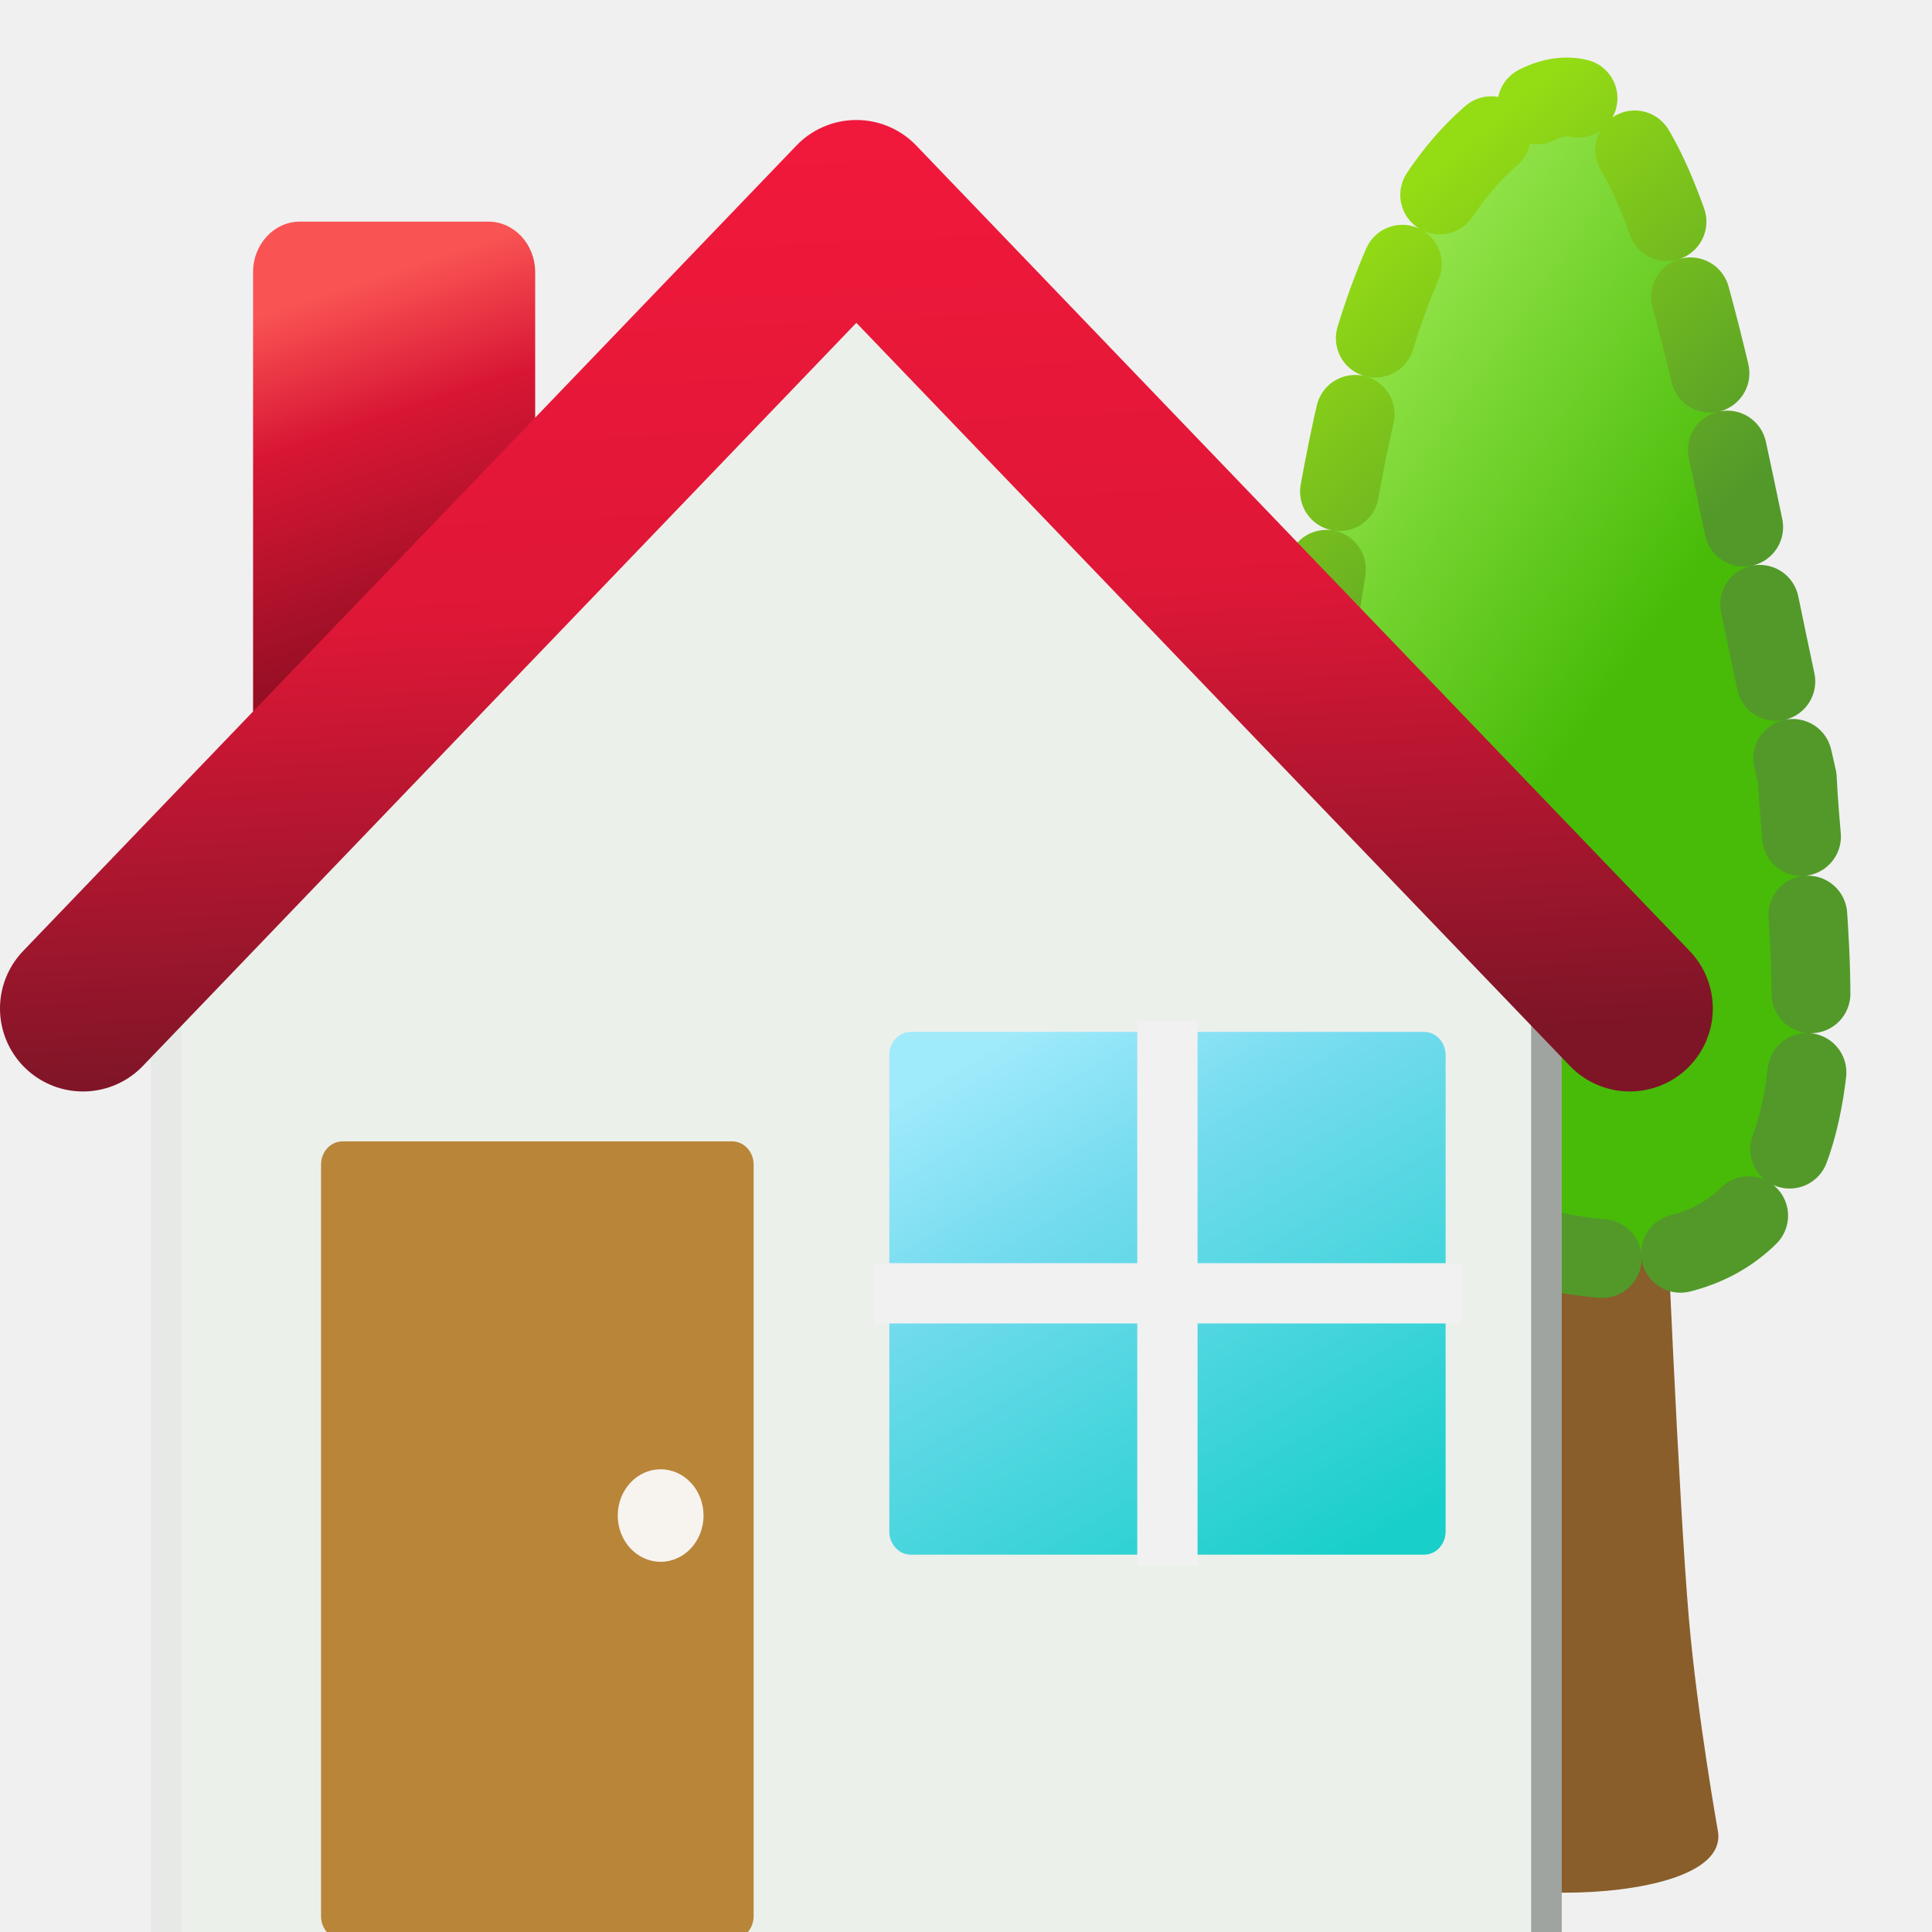
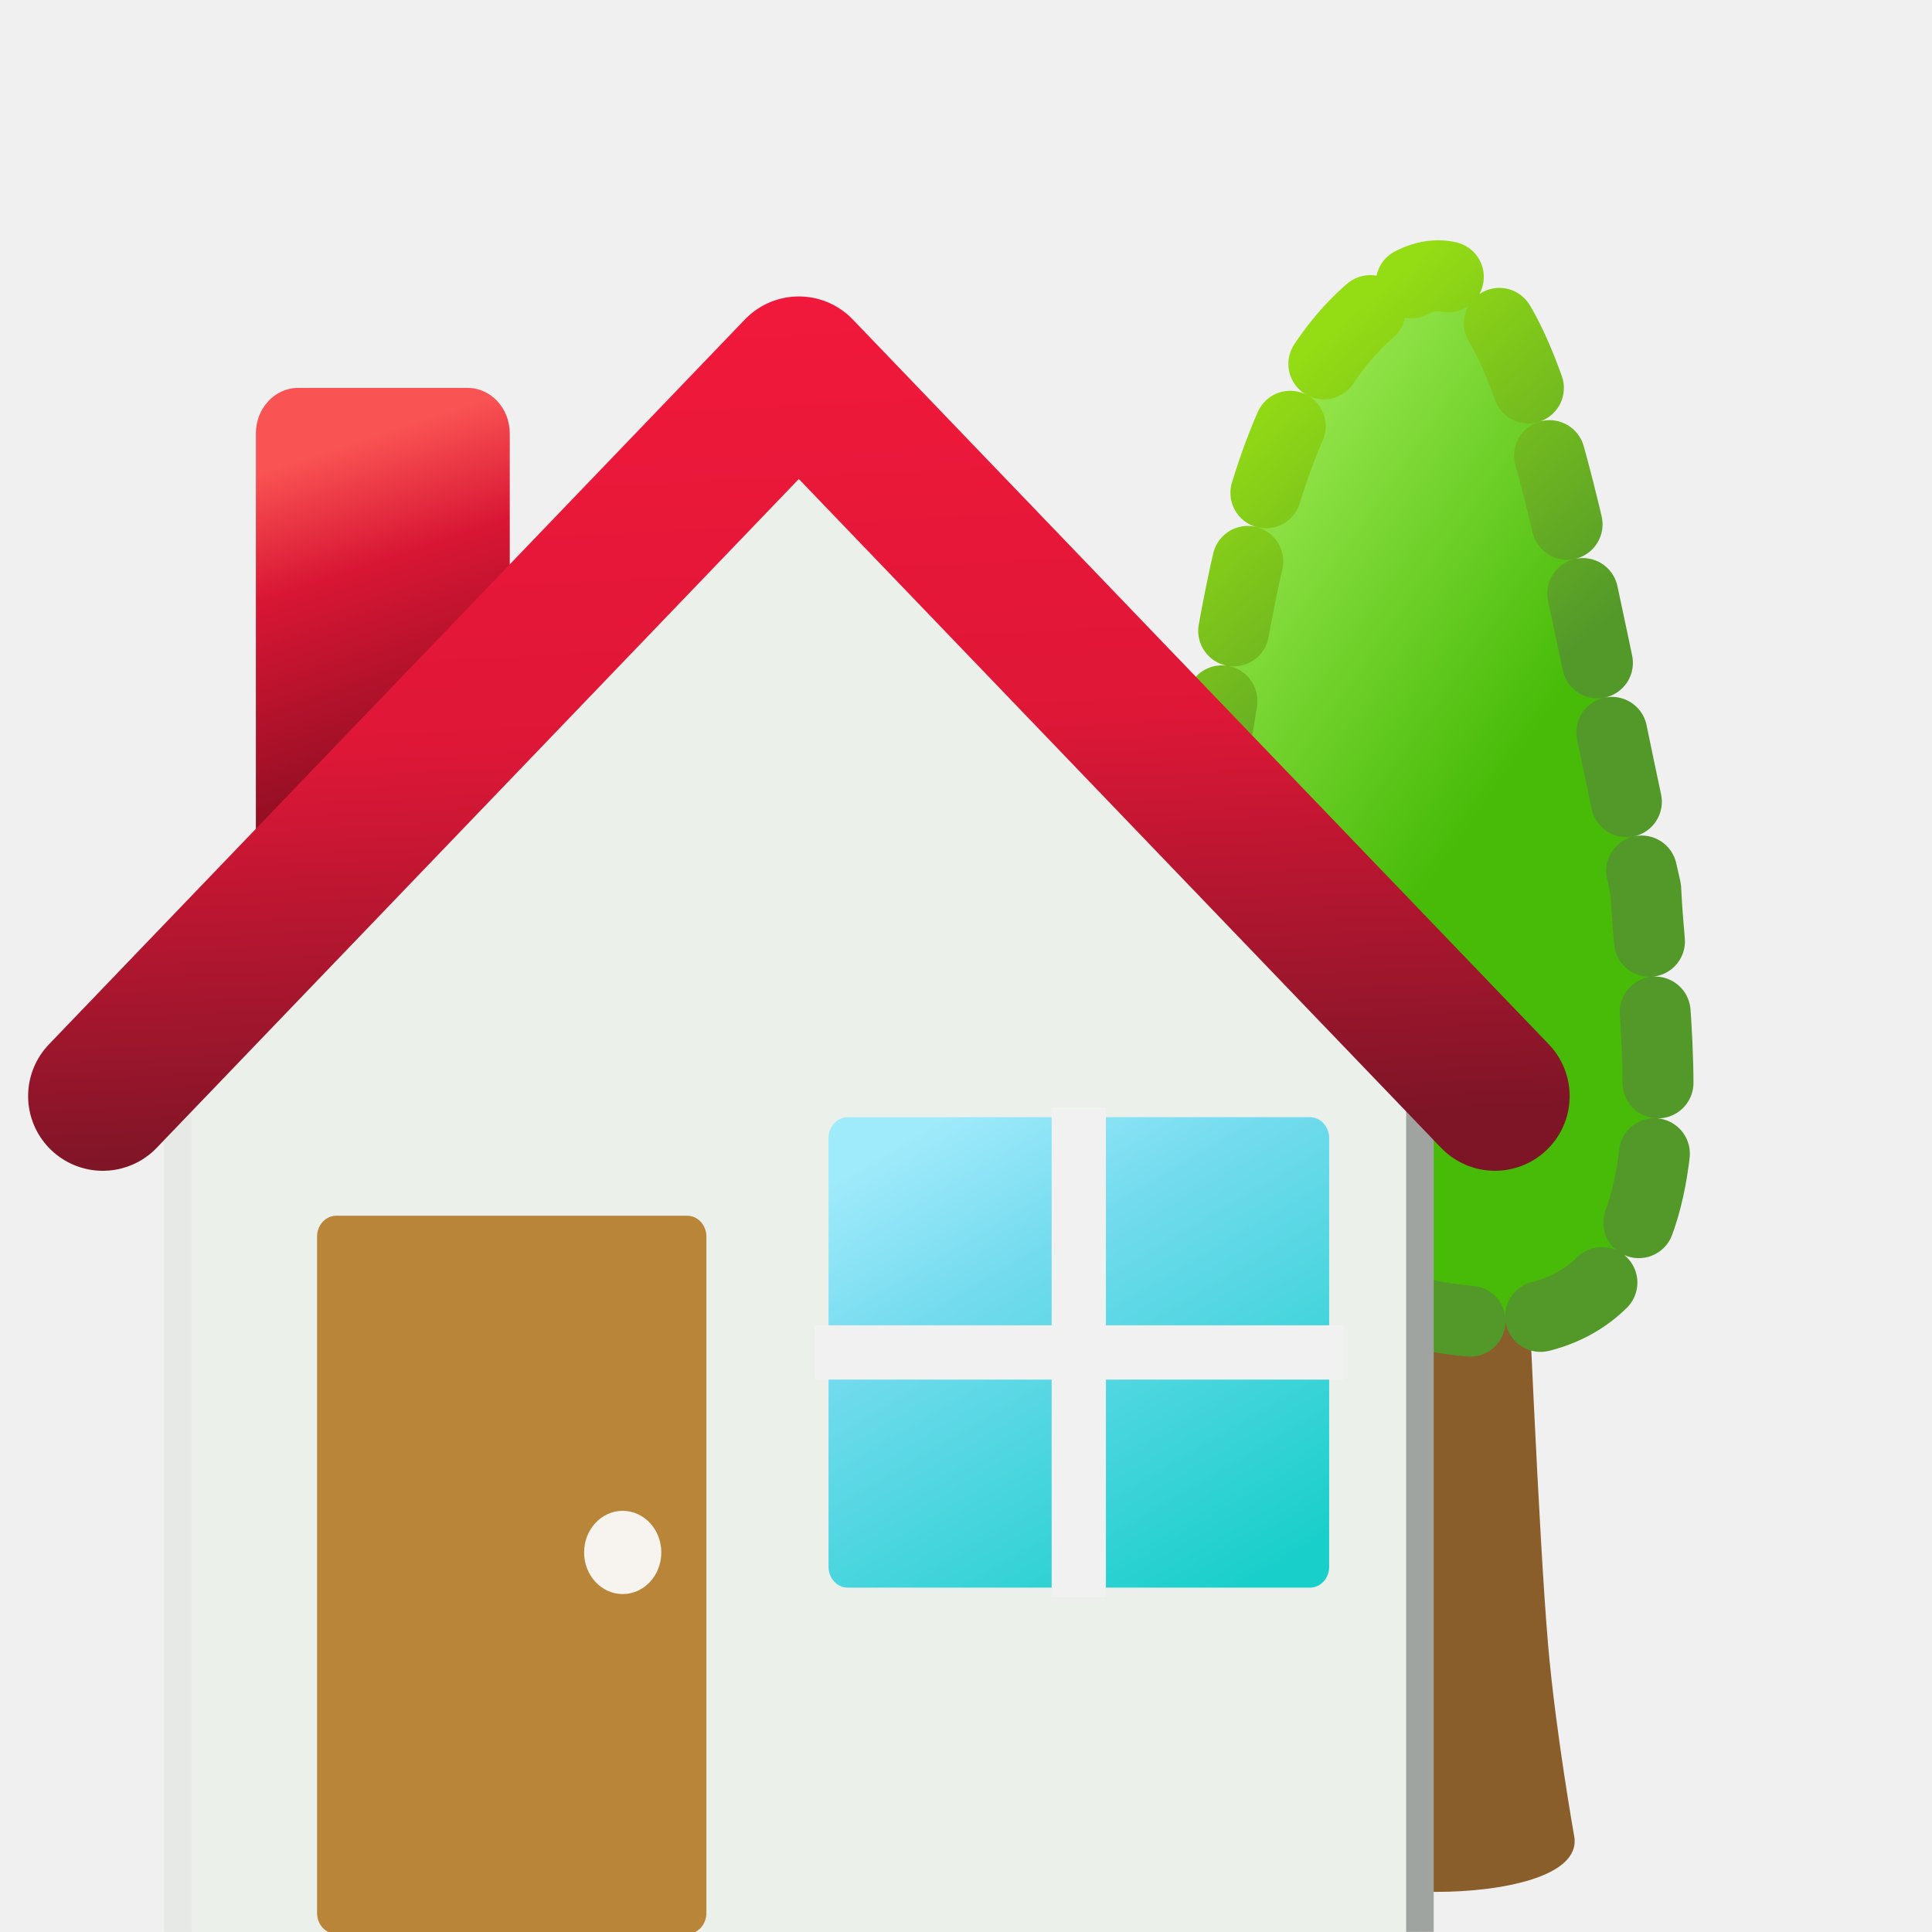
<svg xmlns="http://www.w3.org/2000/svg" xmlns:xlink="http://www.w3.org/1999/xlink" width="120" height="120" viewBox="0 0 31.75 31.75" version="1.1" id="svg2787">
  <defs id="defs2784">
    <linearGradient xlink:href="#linearGradient29522" id="linearGradient31309" gradientUnits="userSpaceOnUse" gradientTransform="matrix(0.7932409,-0.6089079,0.7932409,0.6089079,4.892518,-8.867114)" x1="14.228" y1="-29.19" x2="3.659" y2="-18.62" />
    <linearGradient id="linearGradient29522">
      <stop style="stop-color:#d4a125;stop-opacity:1;" offset="0" id="stop29518" />
      <stop style="stop-color:#edd495;stop-opacity:1;" offset="1" id="stop29520" />
    </linearGradient>
    <linearGradient xlink:href="#linearGradient29522" id="linearGradient31385" gradientUnits="userSpaceOnUse" gradientTransform="matrix(-0.7932409,-0.6089079,-0.7932409,0.6089079,5.107999,-8.867114)" x1="14.228" y1="-29.19" x2="3.659" y2="-18.62" />
    <linearGradient xlink:href="#linearGradient29522" id="linearGradient29605" gradientUnits="userSpaceOnUse" gradientTransform="matrix(0.8001375,-0.6190755,0.8001375,0.6190755,17.50946,-0.3688092)" x1="14.228" y1="-29.19" x2="3.659" y2="-18.62" />
    <linearGradient xlink:href="#linearGradient83550" id="linearGradient83552" x1="24.659" y1="1.848" x2="18.971" y2="8.448" gradientUnits="userSpaceOnUse" gradientTransform="matrix(-1.470054,0.8044746,0.1933927,1.244832,55.11842,-18.11265)" />
    <linearGradient id="linearGradient83550">
      <stop style="stop-color:#b8f768;stop-opacity:1;" offset="0" id="stop83546" />
      <stop style="stop-color:#47bb08;stop-opacity:1;" offset="1" id="stop83548" />
    </linearGradient>
    <linearGradient xlink:href="#linearGradient83558" id="linearGradient83560" x1="20.859" y1="2.248" x2="18.971" y2="8.448" gradientUnits="userSpaceOnUse" gradientTransform="matrix(-1.470054,0.8044746,0.1933927,1.244832,55.11842,-18.11265)" />
    <linearGradient id="linearGradient83558">
      <stop style="stop-color:#94dc14;stop-opacity:1;" offset="0" id="stop83554" />
      <stop style="stop-color:#52992a;stop-opacity:1;" offset="1" id="stop83556" />
    </linearGradient>
    <linearGradient xlink:href="#linearGradient80910" id="linearGradient80912" x1="5.45" y1="4.863" x2="6.85" y2="8.463" gradientUnits="userSpaceOnUse" gradientTransform="matrix(1.817767,0,0,1.53499,-5.09625,-2.536792)" />
    <linearGradient id="linearGradient80910">
      <stop style="stop-color:#f95353;stop-opacity:1;" offset="0" id="stop80906" />
      <stop style="stop-color:#d81634;stop-opacity:1;" offset="0.368" id="stop83544" />
      <stop style="stop-color:#940f24;stop-opacity:1;" offset="1" id="stop80908" />
    </linearGradient>
    <linearGradient xlink:href="#linearGradient97309" id="linearGradient69578" x1="18.775" y1="20.436" x2="15.345" y2="14.355" gradientUnits="userSpaceOnUse" gradientTransform="matrix(1.420664,0,0,1.481544,-5.332821,-4.3094)" />
    <linearGradient id="linearGradient97309">
      <stop style="stop-color:#18cfca;stop-opacity:1;" offset="0" id="stop97303" />
      <stop style="stop-color:#73dbee;stop-opacity:1;" offset="0.701" id="stop97305" />
      <stop style="stop-color:#9feafb;stop-opacity:1;" offset="1" id="stop97307" />
    </linearGradient>
    <linearGradient xlink:href="#linearGradient79520" id="linearGradient79522" x1="13.155" y1="2.285" x2="13.656" y2="13.385" gradientUnits="userSpaceOnUse" gradientTransform="matrix(1.246342,0,0,1.342612,-2.267696,-0.6321071)" />
    <linearGradient id="linearGradient79520">
      <stop style="stop-color:#f0183b;stop-opacity:1;" offset="0" id="stop79516" />
      <stop style="stop-color:#df1737;stop-opacity:1;" offset="0.493" id="stop79524" />
      <stop style="stop-color:#7e1527;stop-opacity:1;" offset="1" id="stop79518" />
    </linearGradient>
  </defs>
  <g id="layer1">
-     <g id="g30367" transform="translate(0.2568928)">
+     <g id="g30367" transform="matrix(0.9,0,0,0.9,0.693347,3.097084)">
      <path id="rect77221" style="fill:#895e2b;fill-rule:evenodd;stroke-width:0.309" d="m 25.461,18.166 c 1.165,0 1.59,0.503 1.65,1.239 0,0 0.216,5.222 0.387,7.196 0.139,1.598 0.479,3.504 0.479,3.504 0.105,0.729 -1.35,0.999 -2.515,0.999 -1.165,0 -2.103,-0.595 -2.103,-1.335 v -10.268 c 0,-0.739 0.938,-1.335 2.103,-1.335 z" />
      <path style="fill:url(#linearGradient83552);fill-opacity:1;stroke:url(#linearGradient83560);stroke-width:1.295;stroke-linecap:round;stroke-linejoin:round;stroke-miterlimit:8;stroke-dasharray:1.295;stroke-dashoffset:1.684;stroke-opacity:1;paint-order:fill markers stroke;stop-color:#000000" d="m 24.999,1.724 c -3.07,1.569 -3.246,7.131 -3.915,10.359 -0.717,3.455 0.618,7.261 2.451,7.96 7.43,2.833 5.882,-4.238 5.745,-7.251 C 27.944,7.017 27.206,0.596 24.999,1.724 Z" id="path72803" />
      <rect style="fill:url(#linearGradient80912);fill-opacity:1;fill-rule:evenodd;stroke-width:0.343" id="rect69677" width="4.636" height="9.019" x="3.902" y="3.642" rx="0.771" ry="0.831" />
      <path id="rect60261-0" style="fill:#ecf0eb;fill-opacity:1;fill-rule:evenodd;stroke:#a0a4a0;stroke-width:0;stroke-linejoin:round;stroke-dasharray:none;stroke-opacity:1" d="M 13.816,3.336 2.476,15.328 V 31.844 H 25.157 V 15.329 Z" />
      <rect style="fill:#b98539;fill-opacity:1;fill-rule:evenodd;stroke:#ffffff;stroke-width:0;stroke-linejoin:round;stroke-dasharray:none;stroke-opacity:1" id="rect61077" width="7.109" height="13.115" x="5.019" y="18.757" rx="0.353" ry="0.381" />
      <rect style="fill:url(#linearGradient69578);fill-opacity:1;fill-rule:evenodd;stroke:#09f9d9;stroke-width:0;stroke-linecap:round;stroke-linejoin:round;stroke-dasharray:none;stroke-opacity:1" id="rect61075" width="9.142" height="8.591" x="14.358" y="16.958" rx="0.353" ry="0.381" />
      <path style="fill:#ffffff;fill-opacity:1;stroke:#f1f1f1;stroke-width:0.991;stroke-linecap:square;stroke-linejoin:round;stroke-miterlimit:8;stroke-dasharray:none;stroke-opacity:1;paint-order:fill markers stroke;stop-color:#000000" d="m 18.928,17.276 v 7.955" id="path69568" />
      <path style="fill:#ffffff;fill-opacity:1;stroke:#f1f1f1;stroke-width:0.991;stroke-linecap:square;stroke-linejoin:round;stroke-miterlimit:8;stroke-dasharray:none;stroke-opacity:1;paint-order:fill markers stroke;stop-color:#000000" d="m 14.602,21.254 h 8.667" id="path69570" />
      <ellipse style="fill:#f7f4f0;fill-opacity:1;fill-rule:evenodd;stroke-width:0.343" id="path83662" cx="10.6" cy="24.906" rx="0.705" ry="0.76" />
      <path style="fill:#b98539;fill-opacity:1;stroke:#a0a4a0;stroke-width:0.503;stroke-linecap:square;stroke-linejoin:round;stroke-miterlimit:8;stroke-dasharray:none;stroke-dashoffset:4.913;stroke-opacity:1;paint-order:fill markers stroke;stop-color:#000000" d="M 25.157,31.583 V 15.219" id="path105261" />
      <path style="fill:#b98539;fill-opacity:1;stroke:#e7e9e7;stroke-width:0.503;stroke-linecap:square;stroke-linejoin:round;stroke-miterlimit:8;stroke-dasharray:none;stroke-dashoffset:4.913;stroke-opacity:1;paint-order:fill markers stroke;stop-color:#000000" d="M 2.476,31.583 V 15.218" id="path105259" />
      <path style="fill:none;fill-opacity:1;stroke:url(#linearGradient79522);stroke-width:2.728;stroke-linecap:round;stroke-linejoin:round;stroke-miterlimit:8;stroke-dasharray:none;stroke-opacity:1;paint-order:fill markers stroke;stop-color:#000000" d="M 1.107,16.573 13.816,3.336 26.527,16.573" id="path60259" />
    </g>
    <g id="g117847" transform="translate(-85.68201,-18.95819)">
      <path id="rect29651" style="fill:#b89644;fill-opacity:1;fill-rule:evenodd;stroke-width:0.253" d="m -35.605,27.319 c -0.493,-1e-6 -0.985,0.145 -1.362,0.435 l -11.147,8.557 h 0.002 V 52.708 h 25.015 V 36.311 h 0.002 L -34.243,27.754 c -0.377,-0.29 -0.87,-0.435 -1.363,-0.435 z" />
      <rect style="mix-blend-mode:multiply;fill:#ddd3d3;fill-opacity:1;fill-rule:evenodd;stroke-width:0.259" id="rect31549-1" width="22.808" height="19.408" x="-46.973" y="31.063" />
      <rect style="fill:#ffffff;fill-rule:evenodd;stroke-width:0.265" id="rect31549" width="22.101" height="20.893" x="-46.656" y="31.253" />
      <text xml:space="preserve" style="font-style:normal;font-weight:normal;font-size:15.525px;line-height:1.25;font-family:sans-serif;fill:#000000;fill-opacity:1;stroke:none;stroke-width:0.243" x="-31.271" y="52.283" id="text33454" transform="matrix(0.9981024,0.2998089,-0.2238531,0.9346605,0,0)">
        <tspan id="tspan33452" style="font-style:normal;font-variant:normal;font-weight:bold;font-stretch:normal;font-size:15.525px;font-family:Amiri;-inkscape-font-specification:'Amiri Bold';fill:#ff2e2e;fill-opacity:1;stroke-width:0.243" x="-31.271" y="52.283">@</tspan>
      </text>
      <path id="path31562" style="mix-blend-mode:normal;fill:#c5a761;fill-opacity:1;stroke:#000000;stroke-width:0;stroke-linecap:butt;stroke-linejoin:miter;stroke-dasharray:none;stroke-opacity:1" d="m -24.548,36.496 -11.088,7.975 -11.019,-7.925 v 2.948 l 9.954,8.797 h 1.995 l -0.003,-0.05 h 0.208 l 9.953,-8.798 z" />
      <g id="g31560" transform="matrix(1,0,0,0.991651,-40.60526,66.98862)">
        <g id="g31553">
          <path id="rect29033-76-4" style="fill:url(#linearGradient31309);fill-opacity:1;fill-rule:evenodd;stroke-width:0.295" d="m -7.509,-30.936 v 16.535 c 0.453,10e-7 0.906,-0.133 1.253,-0.399 l 10.25,-7.868 -10.25,-7.868 c -0.347,-0.266 -0.8,-0.399 -1.253,-0.399 z" />
          <path id="rect29033-76-4-0" style="fill:url(#linearGradient31385);fill-opacity:1;fill-rule:evenodd;stroke-width:0.295" d="m 17.51,-30.936 v 16.535 c -0.453,10e-7 -0.906,-0.133 -1.253,-0.399 L 6.007,-22.668 16.257,-30.537 c 0.347,-0.266 0.8,-0.399 1.253,-0.399 z" />
        </g>
        <path id="rect29033-76-0" style="fill:#b89644;fill-opacity:1;fill-rule:evenodd;stroke-width:0.319" d="m 5,-23.668 c -0.473,-1e-6 -0.945,0.149 -1.307,0.448 l -10.696,8.82 H 17.003 L 6.307,-23.221 C 5.945,-23.519 5.473,-23.668 5,-23.668 Z" />
        <path id="rect29033-76" style="fill:url(#linearGradient29605);fill-opacity:1;fill-rule:evenodd;stroke-width:0.299" d="m 5,-22.806 c -0.457,-1e-6 -0.913,0.135 -1.264,0.406 l -10.339,8 H 16.603 L 6.264,-22.4 c -0.35,-0.271 -0.807,-0.406 -1.264,-0.406 z" />
      </g>
    </g>
    <text xml:space="preserve" style="font-weight:bold;font-size:6.35px;line-height:1.3;font-family:Consolas;-inkscape-font-specification:'Consolas Bold';text-align:center;text-anchor:middle;fill:#fe005b;fill-opacity:0.593;stroke:#7c7777;stroke-width:0;stroke-linejoin:round;stroke-miterlimit:8;paint-order:fill markers stroke;stop-color:#000000" x="14.817" y="38.402" id="text97103">
      <tspan id="tspan97101" style="stroke-width:0" x="14.817" y="38.402">Mini</tspan>
    </text>
  </g>
</svg>
